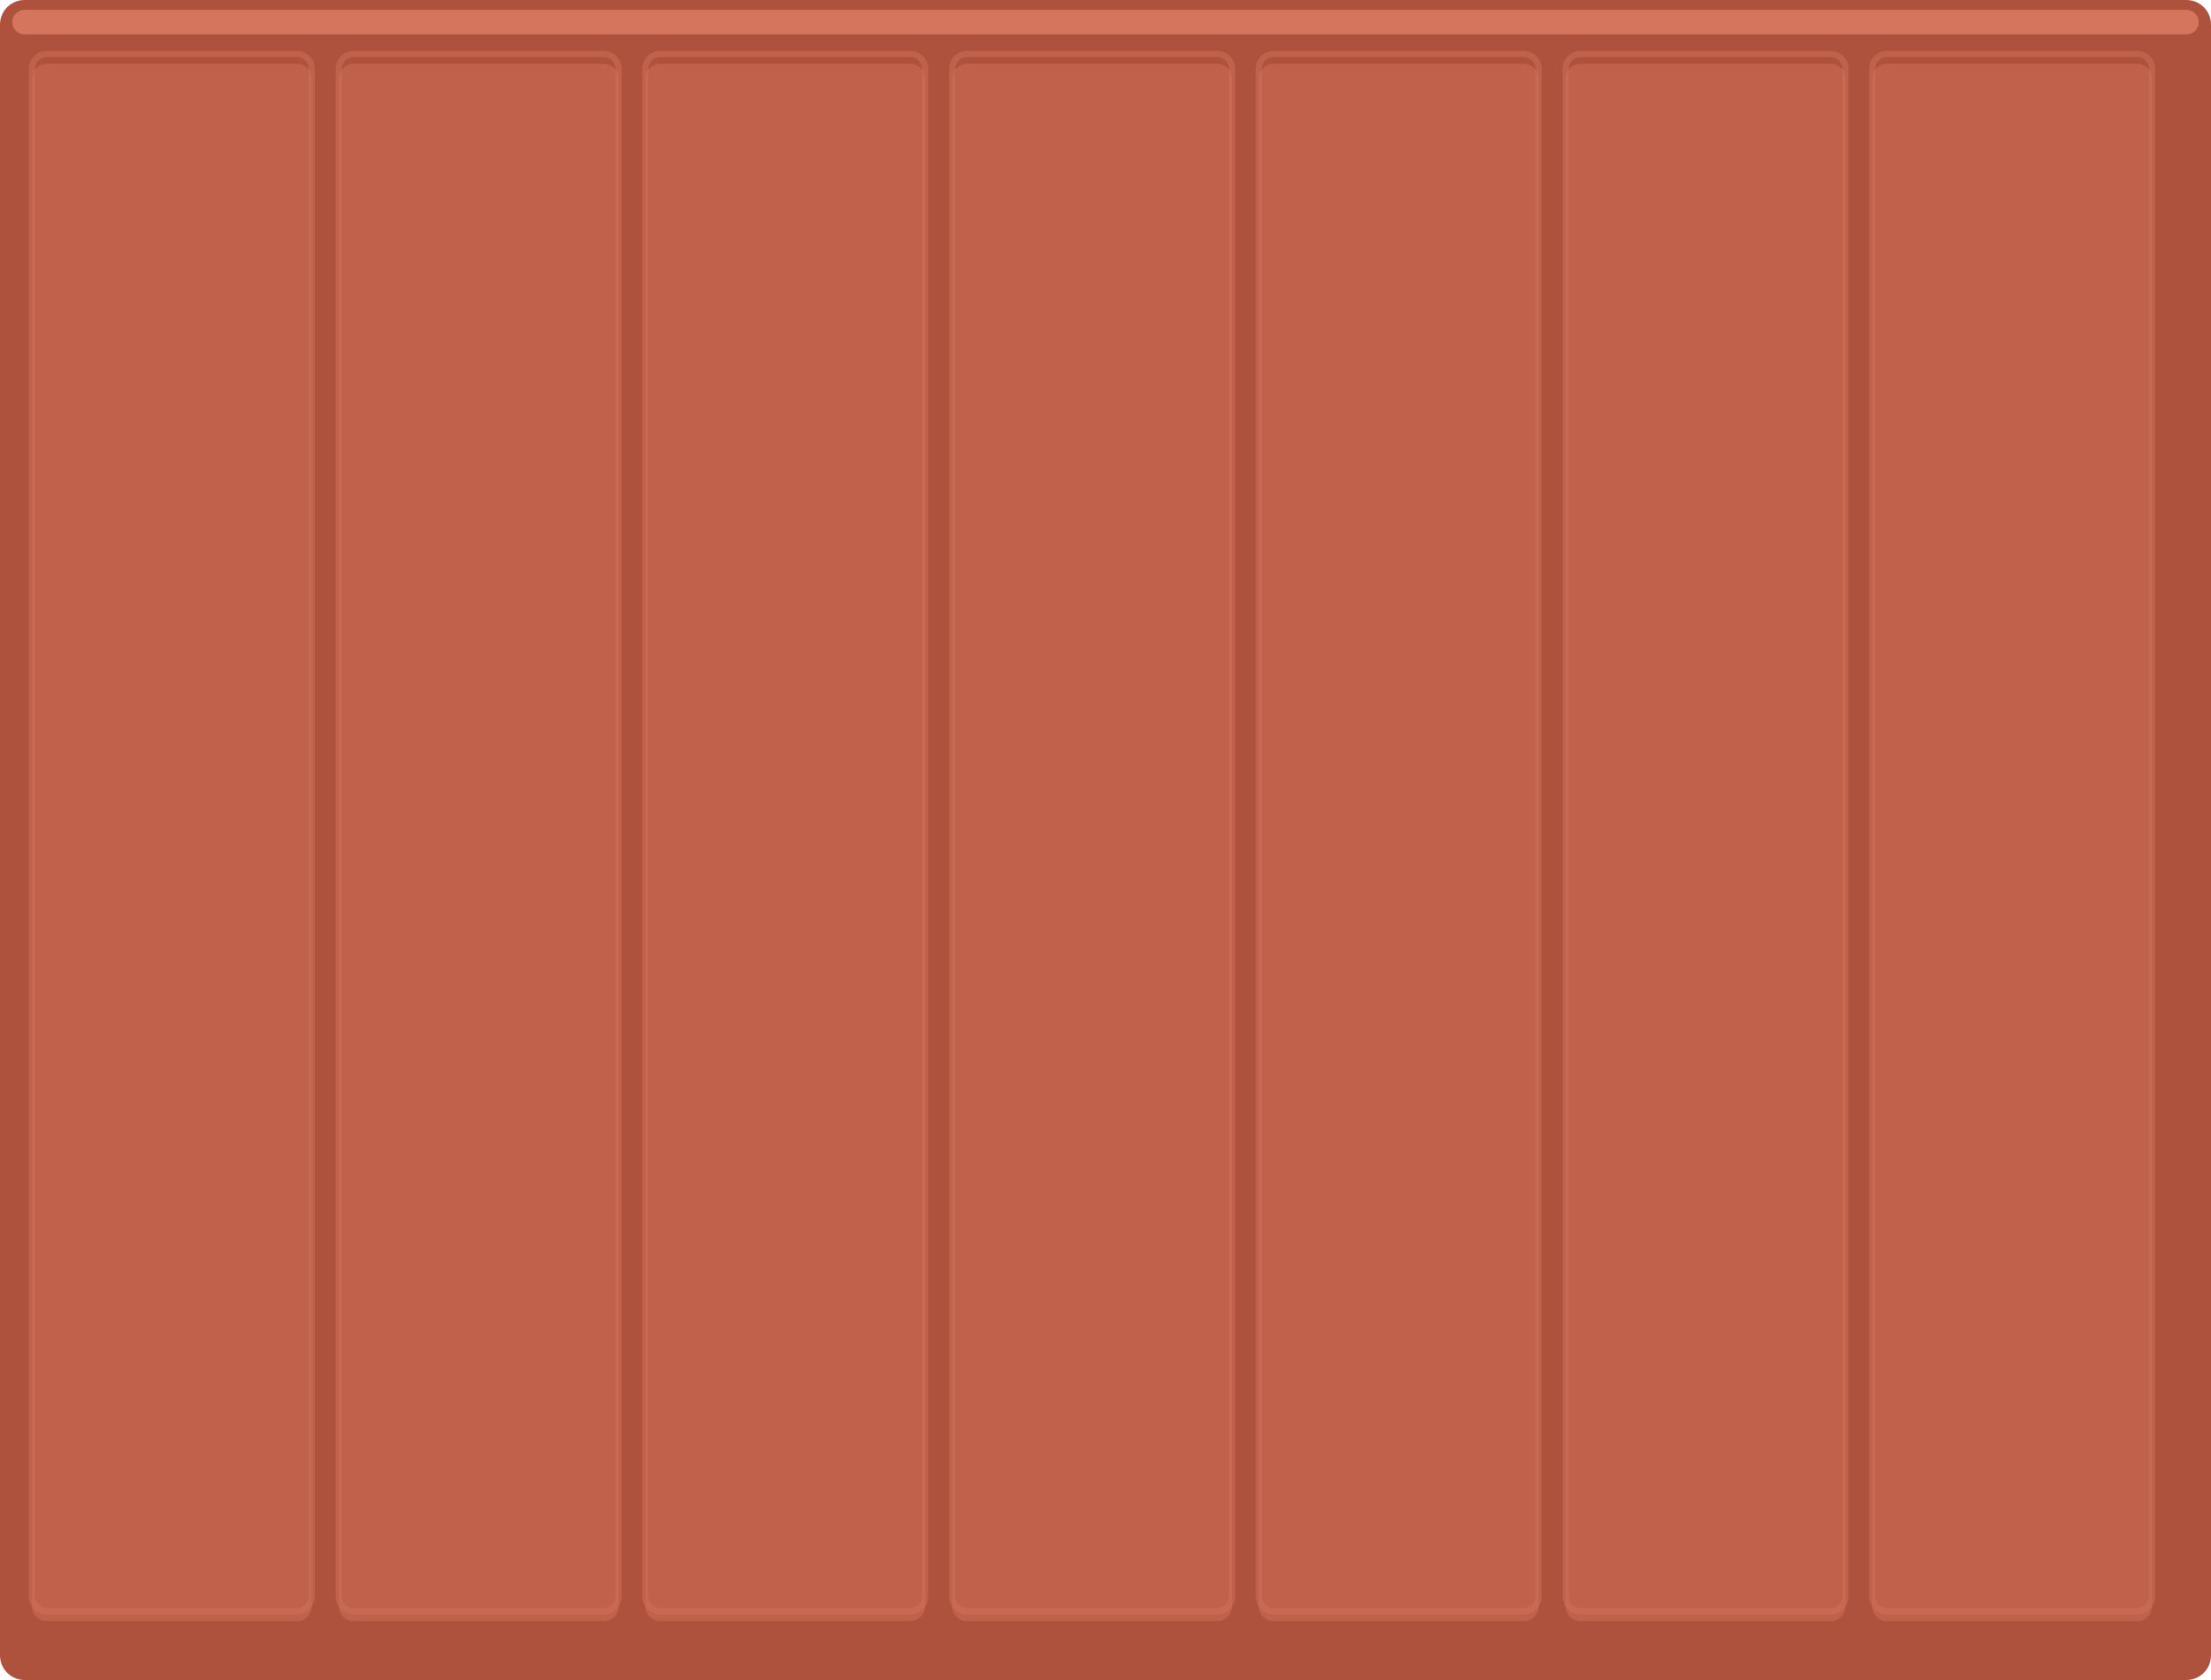
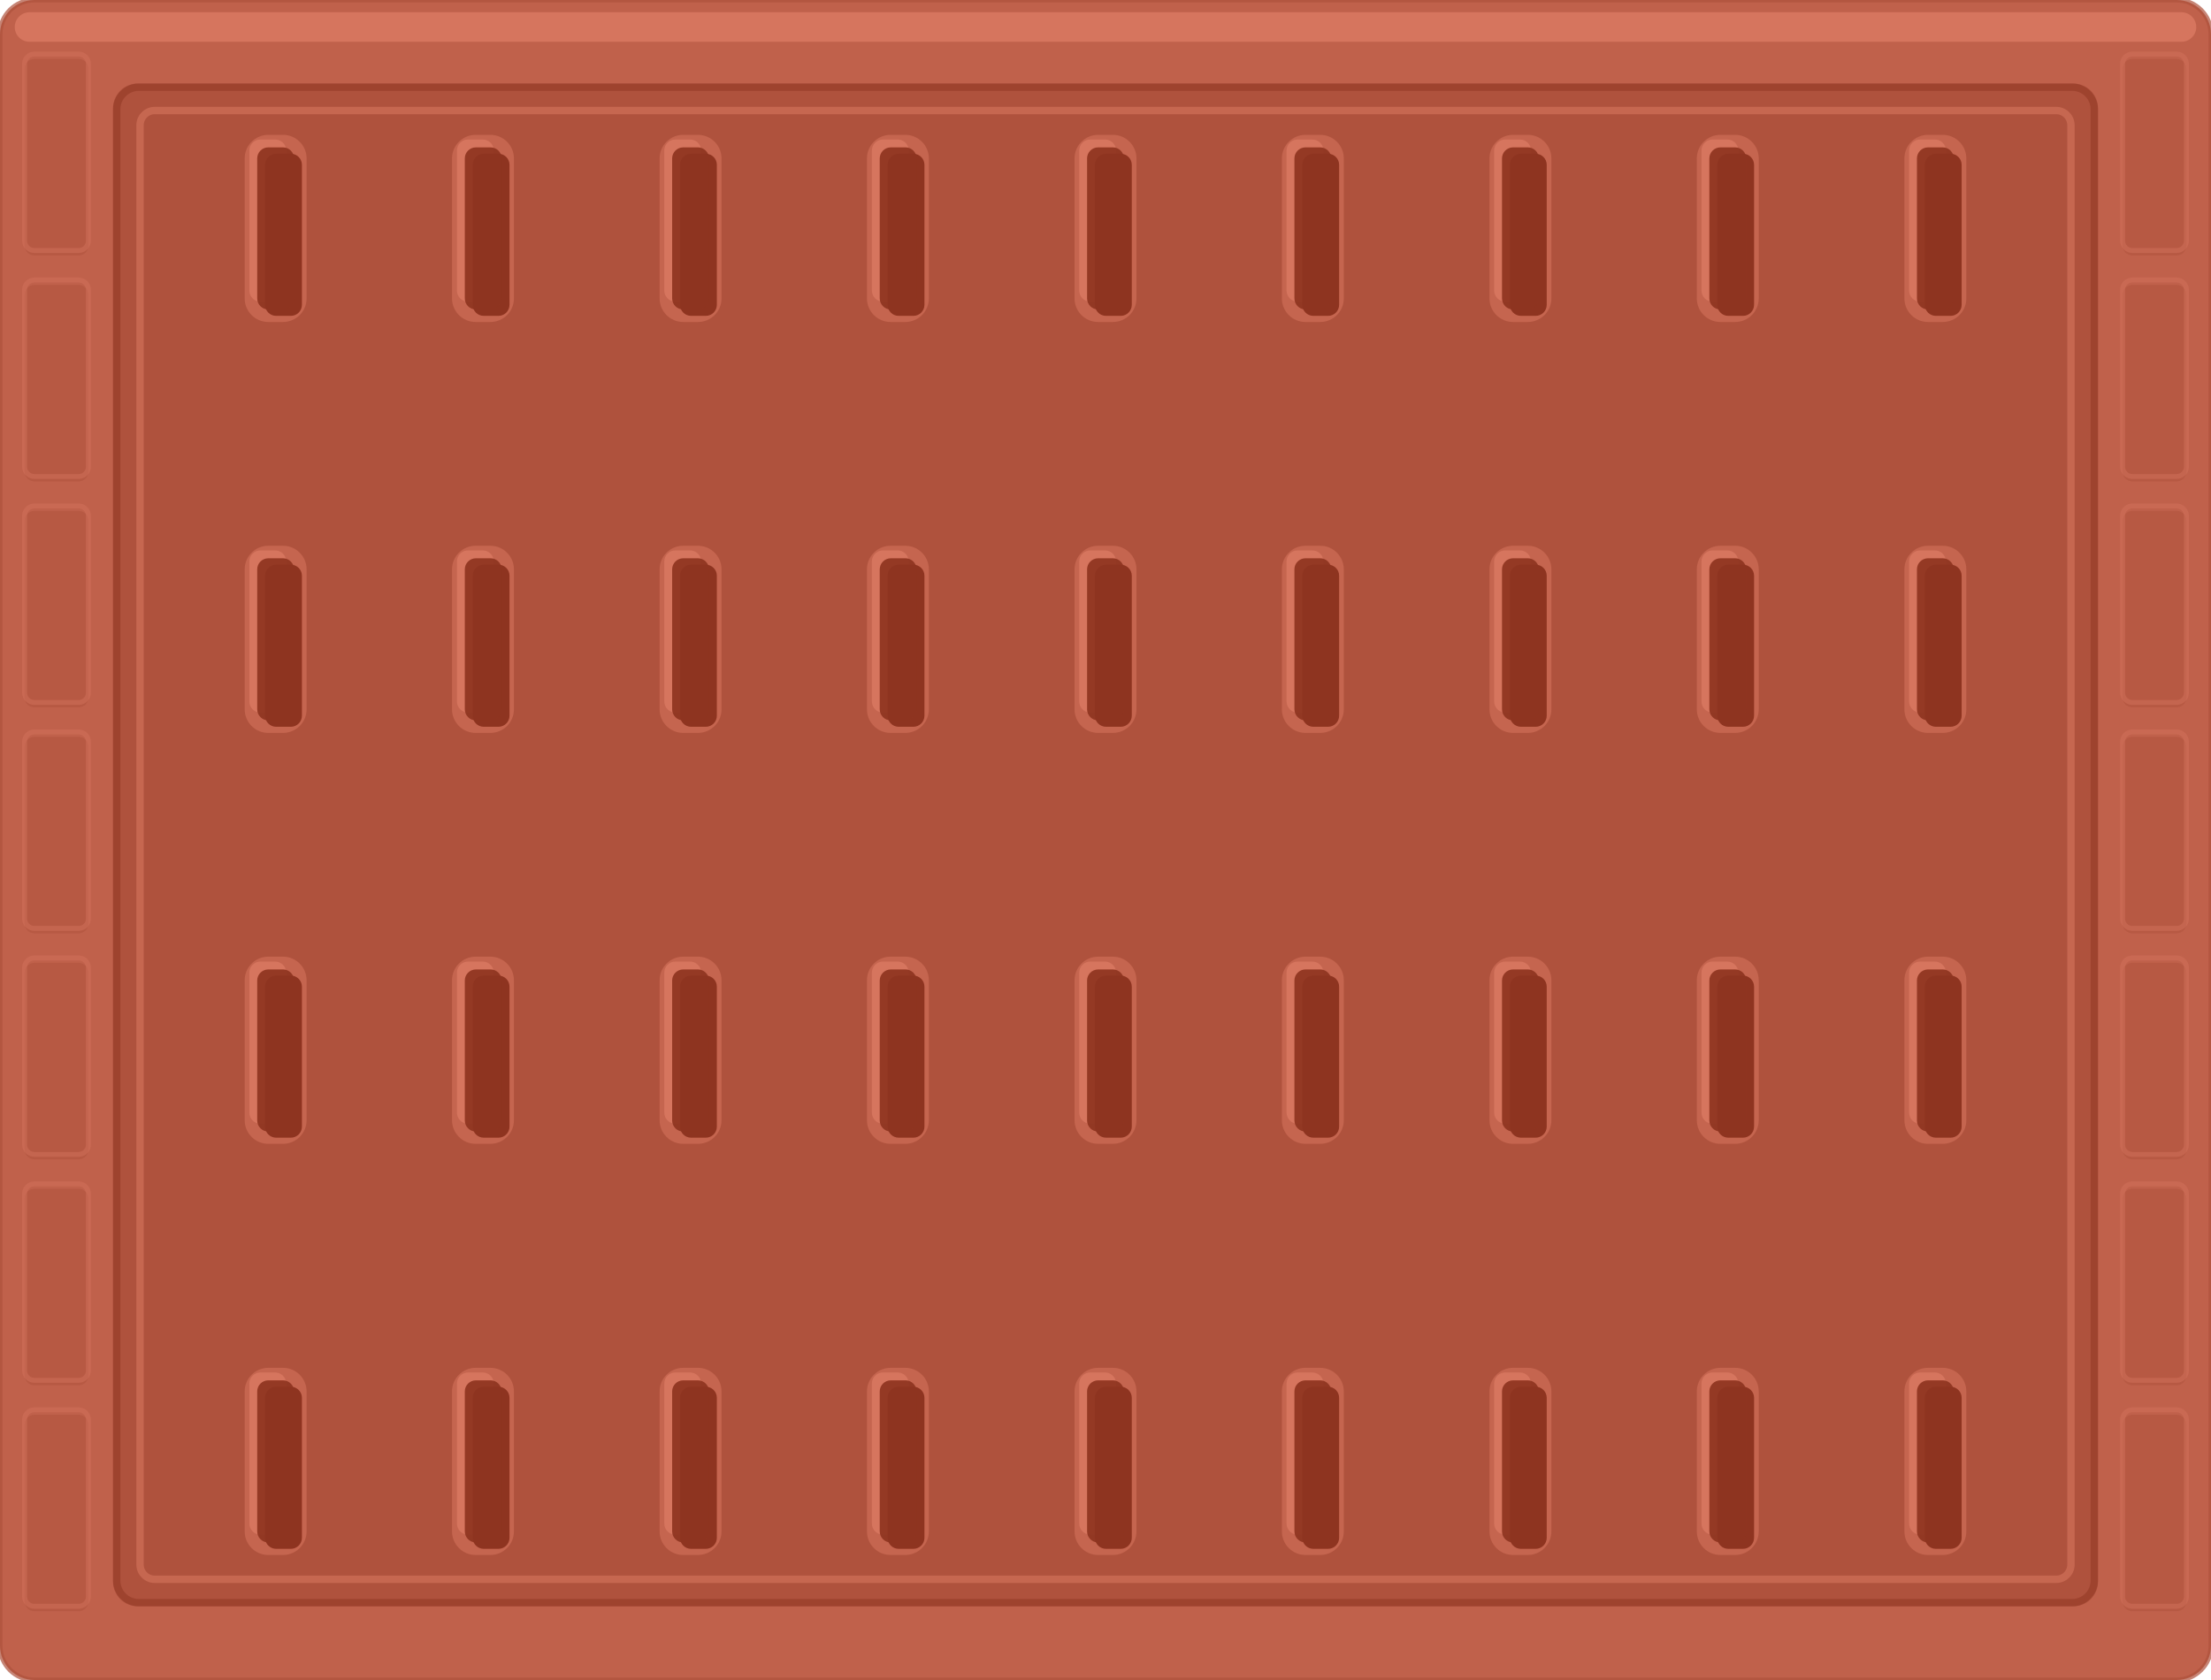
<svg xmlns="http://www.w3.org/2000/svg" viewBox="0 0 900 684" width="900" height="684">
-   <rect x="0" y="0" width="900" height="684" rx="10" fill="#AF523D" />
-   <rect x="5" y="4" width="890" height="10" rx="5" fill="#D6755E" />
-   <rect x="13.0" y="26" width="113.9" height="634" rx="6" fill="#C0614B" />
-   <rect x="13.0" y="22" width="113.9" height="634" rx="6" fill="none" stroke="#D6755E" stroke-width="2.5" stroke-opacity=".45" />
-   <rect x="137.9" y="26" width="113.9" height="634" rx="6" fill="#C0614B" />
-   <rect x="137.9" y="22" width="113.9" height="634" rx="6" fill="none" stroke="#D6755E" stroke-width="2.5" stroke-opacity=".45" />
-   <rect x="262.7" y="26" width="113.9" height="634" rx="6" fill="#C0614B" />
-   <rect x="262.7" y="22" width="113.9" height="634" rx="6" fill="none" stroke="#D6755E" stroke-width="2.5" stroke-opacity=".45" />
-   <rect x="387.6" y="26" width="113.9" height="634" rx="6" fill="#C0614B" />
-   <rect x="387.6" y="22" width="113.9" height="634" rx="6" fill="none" stroke="#D6755E" stroke-width="2.5" stroke-opacity=".45" />
-   <rect x="512.4" y="26" width="113.9" height="634" rx="6" fill="#C0614B" />
-   <rect x="512.4" y="22" width="113.9" height="634" rx="6" fill="none" stroke="#D6755E" stroke-width="2.5" stroke-opacity=".45" />
-   <rect x="637.3" y="26" width="113.9" height="634" rx="6" fill="#C0614B" />
-   <rect x="637.3" y="22" width="113.9" height="634" rx="6" fill="none" stroke="#D6755E" stroke-width="2.5" stroke-opacity=".45" />
-   <rect x="762.1" y="26" width="113.9" height="634" rx="6" fill="#C0614B" />
-   <rect x="762.1" y="22" width="113.9" height="634" rx="6" fill="none" stroke="#D6755E" stroke-width="2.5" stroke-opacity=".45" />
+   <rect x="0" y="0" width="900" height="684" rx="14" fill="#C0614B" />
+   <rect x="10" y="24.0" width="26" height="80.0" rx="4" fill="#AF523D" fill-opacity=".55" />
+   <rect x="10" y="22.0" width="26" height="80.0" rx="4" fill="none" stroke="#D6755E" stroke-width="2" stroke-opacity=".45" />
+   <rect x="864" y="24.0" width="26" height="80.0" rx="4" fill="#AF523D" fill-opacity=".55" />
+   <rect x="864" y="22.0" width="26" height="80.0" rx="4" fill="none" stroke="#D6755E" stroke-width="2" stroke-opacity=".45" />
+   <rect x="10" y="116.0" width="26" height="80.0" rx="4" fill="#AF523D" fill-opacity=".55" />
+   <rect x="10" y="114.0" width="26" height="80.0" rx="4" fill="none" stroke="#D6755E" stroke-width="2" stroke-opacity=".45" />
+   <rect x="864" y="116.0" width="26" height="80.0" rx="4" fill="#AF523D" fill-opacity=".55" />
+   <rect x="864" y="114.0" width="26" height="80.0" rx="4" fill="none" stroke="#D6755E" stroke-width="2" stroke-opacity=".45" />
+   <rect x="10" y="208.0" width="26" height="80.0" rx="4" fill="#AF523D" fill-opacity=".55" />
+   <rect x="10" y="206.0" width="26" height="80.0" rx="4" fill="none" stroke="#D6755E" stroke-width="2" stroke-opacity=".45" />
+   <rect x="864" y="208.0" width="26" height="80.0" rx="4" fill="#AF523D" fill-opacity=".55" />
+   <rect x="864" y="206.0" width="26" height="80.0" rx="4" fill="none" stroke="#D6755E" stroke-width="2" stroke-opacity=".45" />
+   <rect x="10" y="300.0" width="26" height="80.0" rx="4" fill="#AF523D" fill-opacity=".55" />
+   <rect x="10" y="298.0" width="26" height="80.0" rx="4" fill="none" stroke="#D6755E" stroke-width="2" stroke-opacity=".45" />
+   <rect x="864" y="300.0" width="26" height="80.0" rx="4" fill="#AF523D" fill-opacity=".55" />
+   <rect x="864" y="298.0" width="26" height="80.0" rx="4" fill="none" stroke="#D6755E" stroke-width="2" stroke-opacity=".45" />
+   <rect x="10" y="392.0" width="26" height="80.0" rx="4" fill="#AF523D" fill-opacity=".55" />
+   <rect x="10" y="390.0" width="26" height="80.0" rx="4" fill="none" stroke="#D6755E" stroke-width="2" stroke-opacity=".45" />
+   <rect x="864" y="392.0" width="26" height="80.0" rx="4" fill="#AF523D" fill-opacity=".55" />
+   <rect x="864" y="390.0" width="26" height="80.0" rx="4" fill="none" stroke="#D6755E" stroke-width="2" stroke-opacity=".45" />
+   <rect x="10" y="484.0" width="26" height="80.0" rx="4" fill="#AF523D" fill-opacity=".55" />
+   <rect x="10" y="482.0" width="26" height="80.0" rx="4" fill="none" stroke="#D6755E" stroke-width="2" stroke-opacity=".45" />
+   <rect x="864" y="484.0" width="26" height="80.0" rx="4" fill="#AF523D" fill-opacity=".55" />
+   <rect x="864" y="482.0" width="26" height="80.0" rx="4" fill="none" stroke="#D6755E" stroke-width="2" stroke-opacity=".45" />
+   <rect x="10" y="576.0" width="26" height="80.0" rx="4" fill="#AF523D" fill-opacity=".55" />
+   <rect x="10" y="574.0" width="26" height="80.0" rx="4" fill="none" stroke="#D6755E" stroke-width="2" stroke-opacity=".45" />
+   <rect x="864" y="576.0" width="26" height="80.0" rx="4" fill="#AF523D" fill-opacity=".55" />
+   <rect x="864" y="574.0" width="26" height="80.0" rx="4" fill="none" stroke="#D6755E" stroke-width="2" stroke-opacity=".45" />
+   <rect x="46" y="34" width="808" height="620" rx="10" fill="#AF523D" />
+   <rect x="47.5" y="35.5" width="805" height="617" rx="9" fill="none" stroke="#8E3420" stroke-width="3" stroke-opacity=".5" />
+   <rect x="57" y="45" width="786" height="598" rx="6" fill="none" stroke="#D6755E" stroke-width="3" stroke-opacity=".6" />
+   <rect x="99.6" y="54.9" width="25.2" height="76.2" rx="9.6" fill="#D6755E" fill-opacity=".55" />
+   <rect x="101.5" y="56.8" width="15" height="66" rx="4.5" fill="#D6755E" />
+   <rect x="107.9" y="62.6" width="15" height="66" rx="4.5" fill="#8E3420" />
+   <rect x="104.7" y="60.0" width="15" height="66" rx="4.5" fill="#8E3420" fill-opacity=".92" />
+   <rect x="184.0" y="54.9" width="25.2" height="76.2" rx="9.6" fill="#D6755E" fill-opacity=".55" />
+   <rect x="186.0" y="56.8" width="15" height="66" rx="4.5" fill="#D6755E" />
+   <rect x="192.4" y="62.6" width="15" height="66" rx="4.5" fill="#8E3420" />
+   <rect x="189.2" y="60.0" width="15" height="66" rx="4.5" fill="#8E3420" fill-opacity=".92" />
+   <rect x="268.5" y="54.9" width="25.2" height="76.2" rx="9.6" fill="#D6755E" fill-opacity=".55" />
+   <rect x="270.4" y="56.8" width="15" height="66" rx="4.5" fill="#D6755E" />
+   <rect x="276.8" y="62.6" width="15" height="66" rx="4.5" fill="#8E3420" />
+   <rect x="273.6" y="60.0" width="15" height="66" rx="4.5" fill="#8E3420" fill-opacity=".92" />
+   <rect x="352.9" y="54.9" width="25.2" height="76.2" rx="9.6" fill="#D6755E" fill-opacity=".55" />
+   <rect x="354.9" y="56.8" width="15" height="66" rx="4.5" fill="#D6755E" />
+   <rect x="361.3" y="62.6" width="15" height="66" rx="4.5" fill="#8E3420" />
+   <rect x="358.1" y="60.0" width="15" height="66" rx="4.5" fill="#8E3420" fill-opacity=".92" />
+   <rect x="437.4" y="54.9" width="25.2" height="76.2" rx="9.6" fill="#D6755E" fill-opacity=".55" />
+   <rect x="439.3" y="56.8" width="15" height="66" rx="4.5" fill="#D6755E" />
+   <rect x="445.7" y="62.6" width="15" height="66" rx="4.5" fill="#8E3420" />
+   <rect x="442.5" y="60.0" width="15" height="66" rx="4.5" fill="#8E3420" fill-opacity=".92" />
+   <rect x="521.8" y="54.9" width="25.2" height="76.2" rx="9.6" fill="#D6755E" fill-opacity=".55" />
+   <rect x="523.7" y="56.8" width="15" height="66" rx="4.5" fill="#D6755E" />
+   <rect x="530.1" y="62.6" width="15" height="66" rx="4.5" fill="#8E3420" />
+   <rect x="526.9" y="60.0" width="15" height="66" rx="4.5" fill="#8E3420" fill-opacity=".92" />
+   <rect x="606.3" y="54.9" width="25.2" height="76.2" rx="9.6" fill="#D6755E" fill-opacity=".55" />
+   <rect x="608.2" y="56.8" width="15" height="66" rx="4.5" fill="#D6755E" />
+   <rect x="614.6" y="62.6" width="15" height="66" rx="4.5" fill="#8E3420" />
+   <rect x="611.4" y="60.0" width="15" height="66" rx="4.5" fill="#8E3420" fill-opacity=".92" />
+   <rect x="690.7" y="54.9" width="25.2" height="76.2" rx="9.6" fill="#D6755E" fill-opacity=".55" />
+   <rect x="692.6" y="56.8" width="15" height="66" rx="4.5" fill="#D6755E" />
+   <rect x="699.0" y="62.6" width="15" height="66" rx="4.5" fill="#8E3420" />
+   <rect x="695.8" y="60.0" width="15" height="66" rx="4.5" fill="#8E3420" fill-opacity=".92" />
+   <rect x="775.2" y="54.9" width="25.2" height="76.2" rx="9.6" fill="#D6755E" fill-opacity=".55" />
+   <rect x="777.1" y="56.8" width="15" height="66" rx="4.5" fill="#D6755E" />
+   <rect x="783.5" y="62.6" width="15" height="66" rx="4.5" fill="#8E3420" />
+   <rect x="780.3" y="60.0" width="15" height="66" rx="4.5" fill="#8E3420" fill-opacity=".92" />
+   <rect x="99.6" y="222.2" width="25.2" height="76.2" rx="9.6" fill="#D6755E" fill-opacity=".55" />
+   <rect x="101.5" y="224.1" width="15" height="66" rx="4.5" fill="#D6755E" />
+   <rect x="107.9" y="229.9" width="15" height="66" rx="4.5" fill="#8E3420" />
+   <rect x="104.7" y="227.3" width="15" height="66" rx="4.5" fill="#8E3420" fill-opacity=".92" />
+   <rect x="184.0" y="222.2" width="25.2" height="76.2" rx="9.6" fill="#D6755E" fill-opacity=".55" />
+   <rect x="186.0" y="224.1" width="15" height="66" rx="4.5" fill="#D6755E" />
+   <rect x="192.4" y="229.9" width="15" height="66" rx="4.5" fill="#8E3420" />
+   <rect x="189.2" y="227.3" width="15" height="66" rx="4.5" fill="#8E3420" fill-opacity=".92" />
+   <rect x="268.5" y="222.2" width="25.2" height="76.2" rx="9.6" fill="#D6755E" fill-opacity=".55" />
+   <rect x="270.4" y="224.1" width="15" height="66" rx="4.5" fill="#D6755E" />
+   <rect x="276.8" y="229.9" width="15" height="66" rx="4.5" fill="#8E3420" />
+   <rect x="273.6" y="227.3" width="15" height="66" rx="4.5" fill="#8E3420" fill-opacity=".92" />
+   <rect x="352.9" y="222.2" width="25.2" height="76.2" rx="9.6" fill="#D6755E" fill-opacity=".55" />
+   <rect x="354.9" y="224.1" width="15" height="66" rx="4.5" fill="#D6755E" />
+   <rect x="361.3" y="229.9" width="15" height="66" rx="4.5" fill="#8E3420" />
+   <rect x="358.1" y="227.3" width="15" height="66" rx="4.5" fill="#8E3420" fill-opacity=".92" />
+   <rect x="437.4" y="222.2" width="25.2" height="76.2" rx="9.6" fill="#D6755E" fill-opacity=".55" />
+   <rect x="439.3" y="224.1" width="15" height="66" rx="4.5" fill="#D6755E" />
+   <rect x="445.7" y="229.9" width="15" height="66" rx="4.5" fill="#8E3420" />
+   <rect x="442.5" y="227.3" width="15" height="66" rx="4.5" fill="#8E3420" fill-opacity=".92" />
+   <rect x="521.8" y="222.2" width="25.2" height="76.2" rx="9.6" fill="#D6755E" fill-opacity=".55" />
+   <rect x="523.7" y="224.1" width="15" height="66" rx="4.5" fill="#D6755E" />
+   <rect x="530.1" y="229.9" width="15" height="66" rx="4.5" fill="#8E3420" />
+   <rect x="526.9" y="227.3" width="15" height="66" rx="4.5" fill="#8E3420" fill-opacity=".92" />
+   <rect x="606.3" y="222.2" width="25.2" height="76.2" rx="9.6" fill="#D6755E" fill-opacity=".55" />
+   <rect x="608.2" y="224.1" width="15" height="66" rx="4.5" fill="#D6755E" />
+   <rect x="614.6" y="229.9" width="15" height="66" rx="4.5" fill="#8E3420" />
+   <rect x="611.4" y="227.3" width="15" height="66" rx="4.5" fill="#8E3420" fill-opacity=".92" />
+   <rect x="690.7" y="222.2" width="25.2" height="76.2" rx="9.6" fill="#D6755E" fill-opacity=".55" />
+   <rect x="692.6" y="224.1" width="15" height="66" rx="4.5" fill="#D6755E" />
+   <rect x="699.0" y="229.9" width="15" height="66" rx="4.5" fill="#8E3420" />
+   <rect x="695.8" y="227.3" width="15" height="66" rx="4.5" fill="#8E3420" fill-opacity=".92" />
+   <rect x="775.2" y="222.2" width="25.2" height="76.2" rx="9.6" fill="#D6755E" fill-opacity=".55" />
+   <rect x="777.1" y="224.1" width="15" height="66" rx="4.5" fill="#D6755E" />
+   <rect x="783.5" y="229.9" width="15" height="66" rx="4.5" fill="#8E3420" />
+   <rect x="780.3" y="227.3" width="15" height="66" rx="4.5" fill="#8E3420" fill-opacity=".92" />
+   <rect x="99.6" y="389.5" width="25.2" height="76.2" rx="9.6" fill="#D6755E" fill-opacity=".55" />
+   <rect x="101.5" y="391.5" width="15" height="66" rx="4.5" fill="#D6755E" />
+   <rect x="107.9" y="397.2" width="15" height="66" rx="4.5" fill="#8E3420" />
+   <rect x="104.7" y="394.7" width="15" height="66" rx="4.5" fill="#8E3420" fill-opacity=".92" />
+   <rect x="184.0" y="389.5" width="25.2" height="76.2" rx="9.6" fill="#D6755E" fill-opacity=".55" />
+   <rect x="186.0" y="391.5" width="15" height="66" rx="4.5" fill="#D6755E" />
+   <rect x="192.4" y="397.2" width="15" height="66" rx="4.5" fill="#8E3420" />
+   <rect x="189.2" y="394.7" width="15" height="66" rx="4.5" fill="#8E3420" fill-opacity=".92" />
+   <rect x="268.5" y="389.5" width="25.2" height="76.2" rx="9.6" fill="#D6755E" fill-opacity=".55" />
+   <rect x="270.4" y="391.5" width="15" height="66" rx="4.5" fill="#D6755E" />
+   <rect x="276.8" y="397.2" width="15" height="66" rx="4.5" fill="#8E3420" />
+   <rect x="273.6" y="394.7" width="15" height="66" rx="4.5" fill="#8E3420" fill-opacity=".92" />
+   <rect x="352.9" y="389.5" width="25.2" height="76.2" rx="9.6" fill="#D6755E" fill-opacity=".55" />
+   <rect x="354.9" y="391.5" width="15" height="66" rx="4.5" fill="#D6755E" />
+   <rect x="361.3" y="397.2" width="15" height="66" rx="4.5" fill="#8E3420" />
+   <rect x="358.1" y="394.7" width="15" height="66" rx="4.5" fill="#8E3420" fill-opacity=".92" />
+   <rect x="437.4" y="389.5" width="25.2" height="76.2" rx="9.6" fill="#D6755E" fill-opacity=".55" />
+   <rect x="439.3" y="391.5" width="15" height="66" rx="4.5" fill="#D6755E" />
+   <rect x="445.7" y="397.2" width="15" height="66" rx="4.5" fill="#8E3420" />
+   <rect x="442.5" y="394.7" width="15" height="66" rx="4.5" fill="#8E3420" fill-opacity=".92" />
+   <rect x="521.8" y="389.5" width="25.2" height="76.2" rx="9.6" fill="#D6755E" fill-opacity=".55" />
+   <rect x="523.7" y="391.5" width="15" height="66" rx="4.5" fill="#D6755E" />
+   <rect x="530.1" y="397.2" width="15" height="66" rx="4.5" fill="#8E3420" />
+   <rect x="526.9" y="394.7" width="15" height="66" rx="4.5" fill="#8E3420" fill-opacity=".92" />
+   <rect x="606.3" y="389.5" width="25.2" height="76.2" rx="9.6" fill="#D6755E" fill-opacity=".55" />
+   <rect x="608.2" y="391.5" width="15" height="66" rx="4.5" fill="#D6755E" />
+   <rect x="614.6" y="397.2" width="15" height="66" rx="4.5" fill="#8E3420" />
+   <rect x="611.4" y="394.7" width="15" height="66" rx="4.5" fill="#8E3420" fill-opacity=".92" />
+   <rect x="690.7" y="389.5" width="25.2" height="76.2" rx="9.6" fill="#D6755E" fill-opacity=".55" />
+   <rect x="692.6" y="391.5" width="15" height="66" rx="4.5" fill="#D6755E" />
+   <rect x="699.0" y="397.2" width="15" height="66" rx="4.5" fill="#8E3420" />
+   <rect x="695.8" y="394.7" width="15" height="66" rx="4.5" fill="#8E3420" fill-opacity=".92" />
+   <rect x="775.2" y="389.5" width="25.2" height="76.2" rx="9.6" fill="#D6755E" fill-opacity=".55" />
+   <rect x="777.1" y="391.5" width="15" height="66" rx="4.5" fill="#D6755E" />
+   <rect x="783.5" y="397.2" width="15" height="66" rx="4.5" fill="#8E3420" />
+   <rect x="780.3" y="394.7" width="15" height="66" rx="4.5" fill="#8E3420" fill-opacity=".92" />
+   <rect x="99.6" y="556.9" width="25.2" height="76.2" rx="9.6" fill="#D6755E" fill-opacity=".55" />
+   <rect x="101.5" y="558.8" width="15" height="66" rx="4.5" fill="#D6755E" />
+   <rect x="107.9" y="564.6" width="15" height="66" rx="4.5" fill="#8E3420" />
+   <rect x="104.7" y="562.0" width="15" height="66" rx="4.5" fill="#8E3420" fill-opacity=".92" />
+   <rect x="184.0" y="556.9" width="25.2" height="76.2" rx="9.6" fill="#D6755E" fill-opacity=".55" />
+   <rect x="186.0" y="558.8" width="15" height="66" rx="4.5" fill="#D6755E" />
+   <rect x="192.4" y="564.6" width="15" height="66" rx="4.5" fill="#8E3420" />
+   <rect x="189.2" y="562.0" width="15" height="66" rx="4.5" fill="#8E3420" fill-opacity=".92" />
+   <rect x="268.5" y="556.9" width="25.2" height="76.2" rx="9.6" fill="#D6755E" fill-opacity=".55" />
+   <rect x="270.4" y="558.8" width="15" height="66" rx="4.5" fill="#D6755E" />
+   <rect x="276.8" y="564.6" width="15" height="66" rx="4.5" fill="#8E3420" />
+   <rect x="273.6" y="562.0" width="15" height="66" rx="4.5" fill="#8E3420" fill-opacity=".92" />
+   <rect x="352.9" y="556.9" width="25.2" height="76.2" rx="9.6" fill="#D6755E" fill-opacity=".55" />
+   <rect x="354.9" y="558.8" width="15" height="66" rx="4.5" fill="#D6755E" />
+   <rect x="361.3" y="564.6" width="15" height="66" rx="4.5" fill="#8E3420" />
+   <rect x="358.1" y="562.0" width="15" height="66" rx="4.5" fill="#8E3420" fill-opacity=".92" />
+   <rect x="437.4" y="556.9" width="25.2" height="76.2" rx="9.6" fill="#D6755E" fill-opacity=".55" />
+   <rect x="439.3" y="558.8" width="15" height="66" rx="4.5" fill="#D6755E" />
+   <rect x="445.7" y="564.6" width="15" height="66" rx="4.5" fill="#8E3420" />
+   <rect x="442.5" y="562.0" width="15" height="66" rx="4.5" fill="#8E3420" fill-opacity=".92" />
+   <rect x="521.8" y="556.9" width="25.2" height="76.2" rx="9.6" fill="#D6755E" fill-opacity=".55" />
+   <rect x="523.7" y="558.8" width="15" height="66" rx="4.5" fill="#D6755E" />
+   <rect x="530.1" y="564.6" width="15" height="66" rx="4.5" fill="#8E3420" />
+   <rect x="526.9" y="562.0" width="15" height="66" rx="4.5" fill="#8E3420" fill-opacity=".92" />
+   <rect x="606.3" y="556.9" width="25.2" height="76.2" rx="9.6" fill="#D6755E" fill-opacity=".55" />
+   <rect x="608.2" y="558.8" width="15" height="66" rx="4.5" fill="#D6755E" />
+   <rect x="614.6" y="564.6" width="15" height="66" rx="4.5" fill="#8E3420" />
+   <rect x="611.4" y="562.0" width="15" height="66" rx="4.5" fill="#8E3420" fill-opacity=".92" />
+   <rect x="690.7" y="556.9" width="25.2" height="76.2" rx="9.6" fill="#D6755E" fill-opacity=".55" />
+   <rect x="692.6" y="558.8" width="15" height="66" rx="4.5" fill="#D6755E" />
+   <rect x="699.0" y="564.6" width="15" height="66" rx="4.5" fill="#8E3420" />
+   <rect x="695.8" y="562.0" width="15" height="66" rx="4.5" fill="#8E3420" fill-opacity=".92" />
+   <rect x="775.2" y="556.9" width="25.2" height="76.2" rx="9.6" fill="#D6755E" fill-opacity=".55" />
+   <rect x="777.1" y="558.8" width="15" height="66" rx="4.5" fill="#D6755E" />
+   <rect x="783.5" y="564.6" width="15" height="66" rx="4.5" fill="#8E3420" />
+   <rect x="780.3" y="562.0" width="15" height="66" rx="4.5" fill="#8E3420" fill-opacity=".92" />
+   <rect x="6" y="5" width="888" height="12" rx="6" fill="#D6755E" />
+   <rect x="0" y="0" width="900" height="684" rx="14" fill="none" stroke="#AF523D" stroke-width="2" stroke-opacity=".7" />
</svg>
